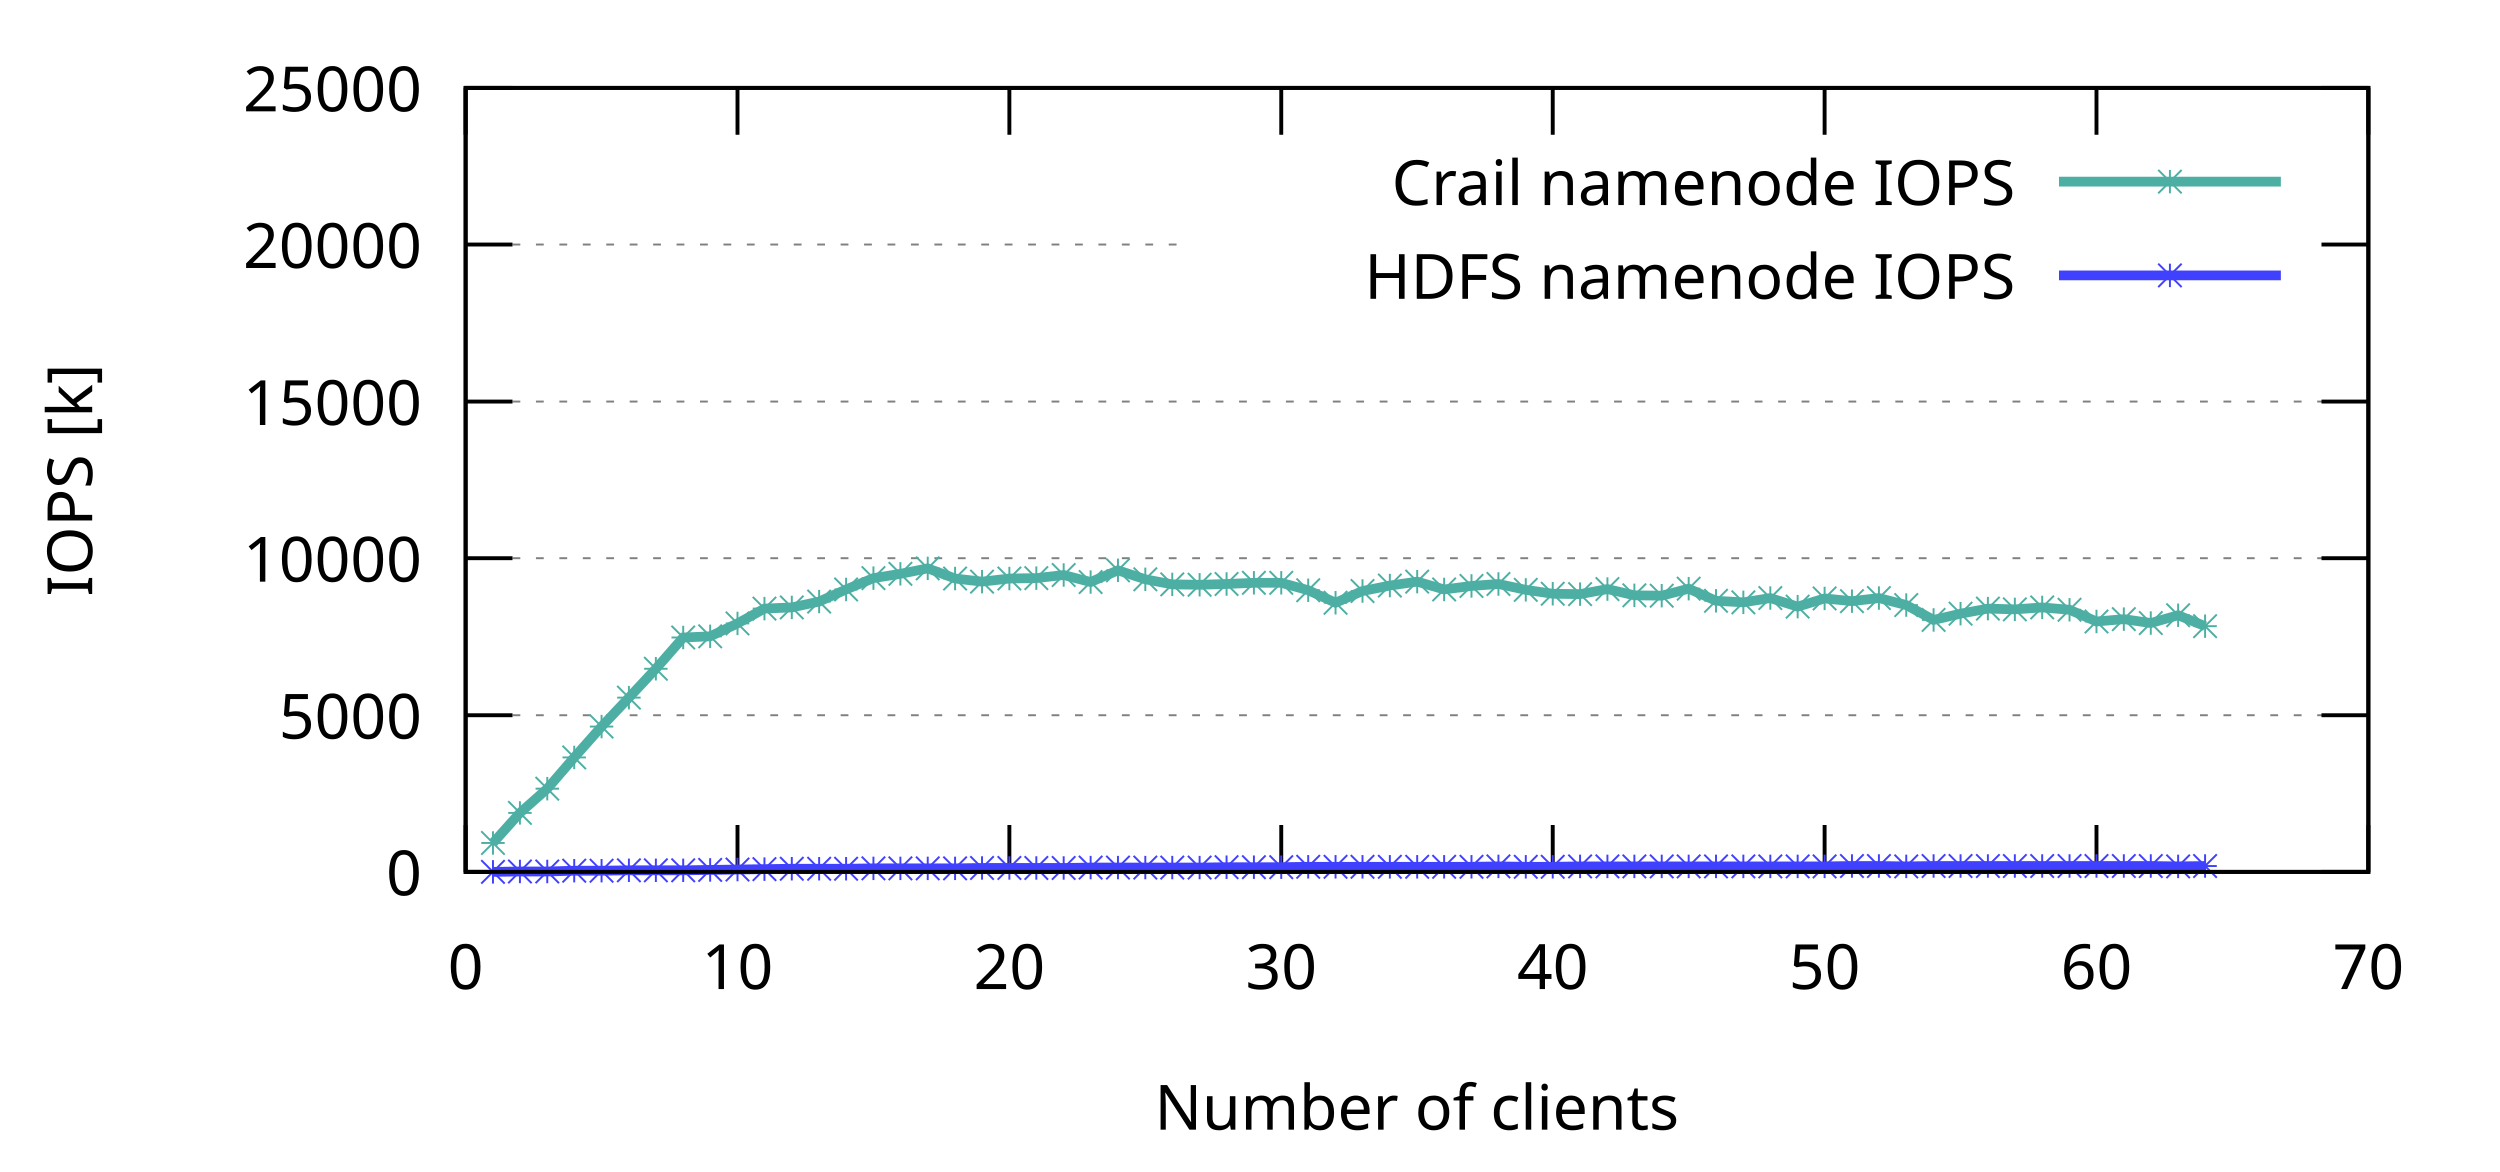
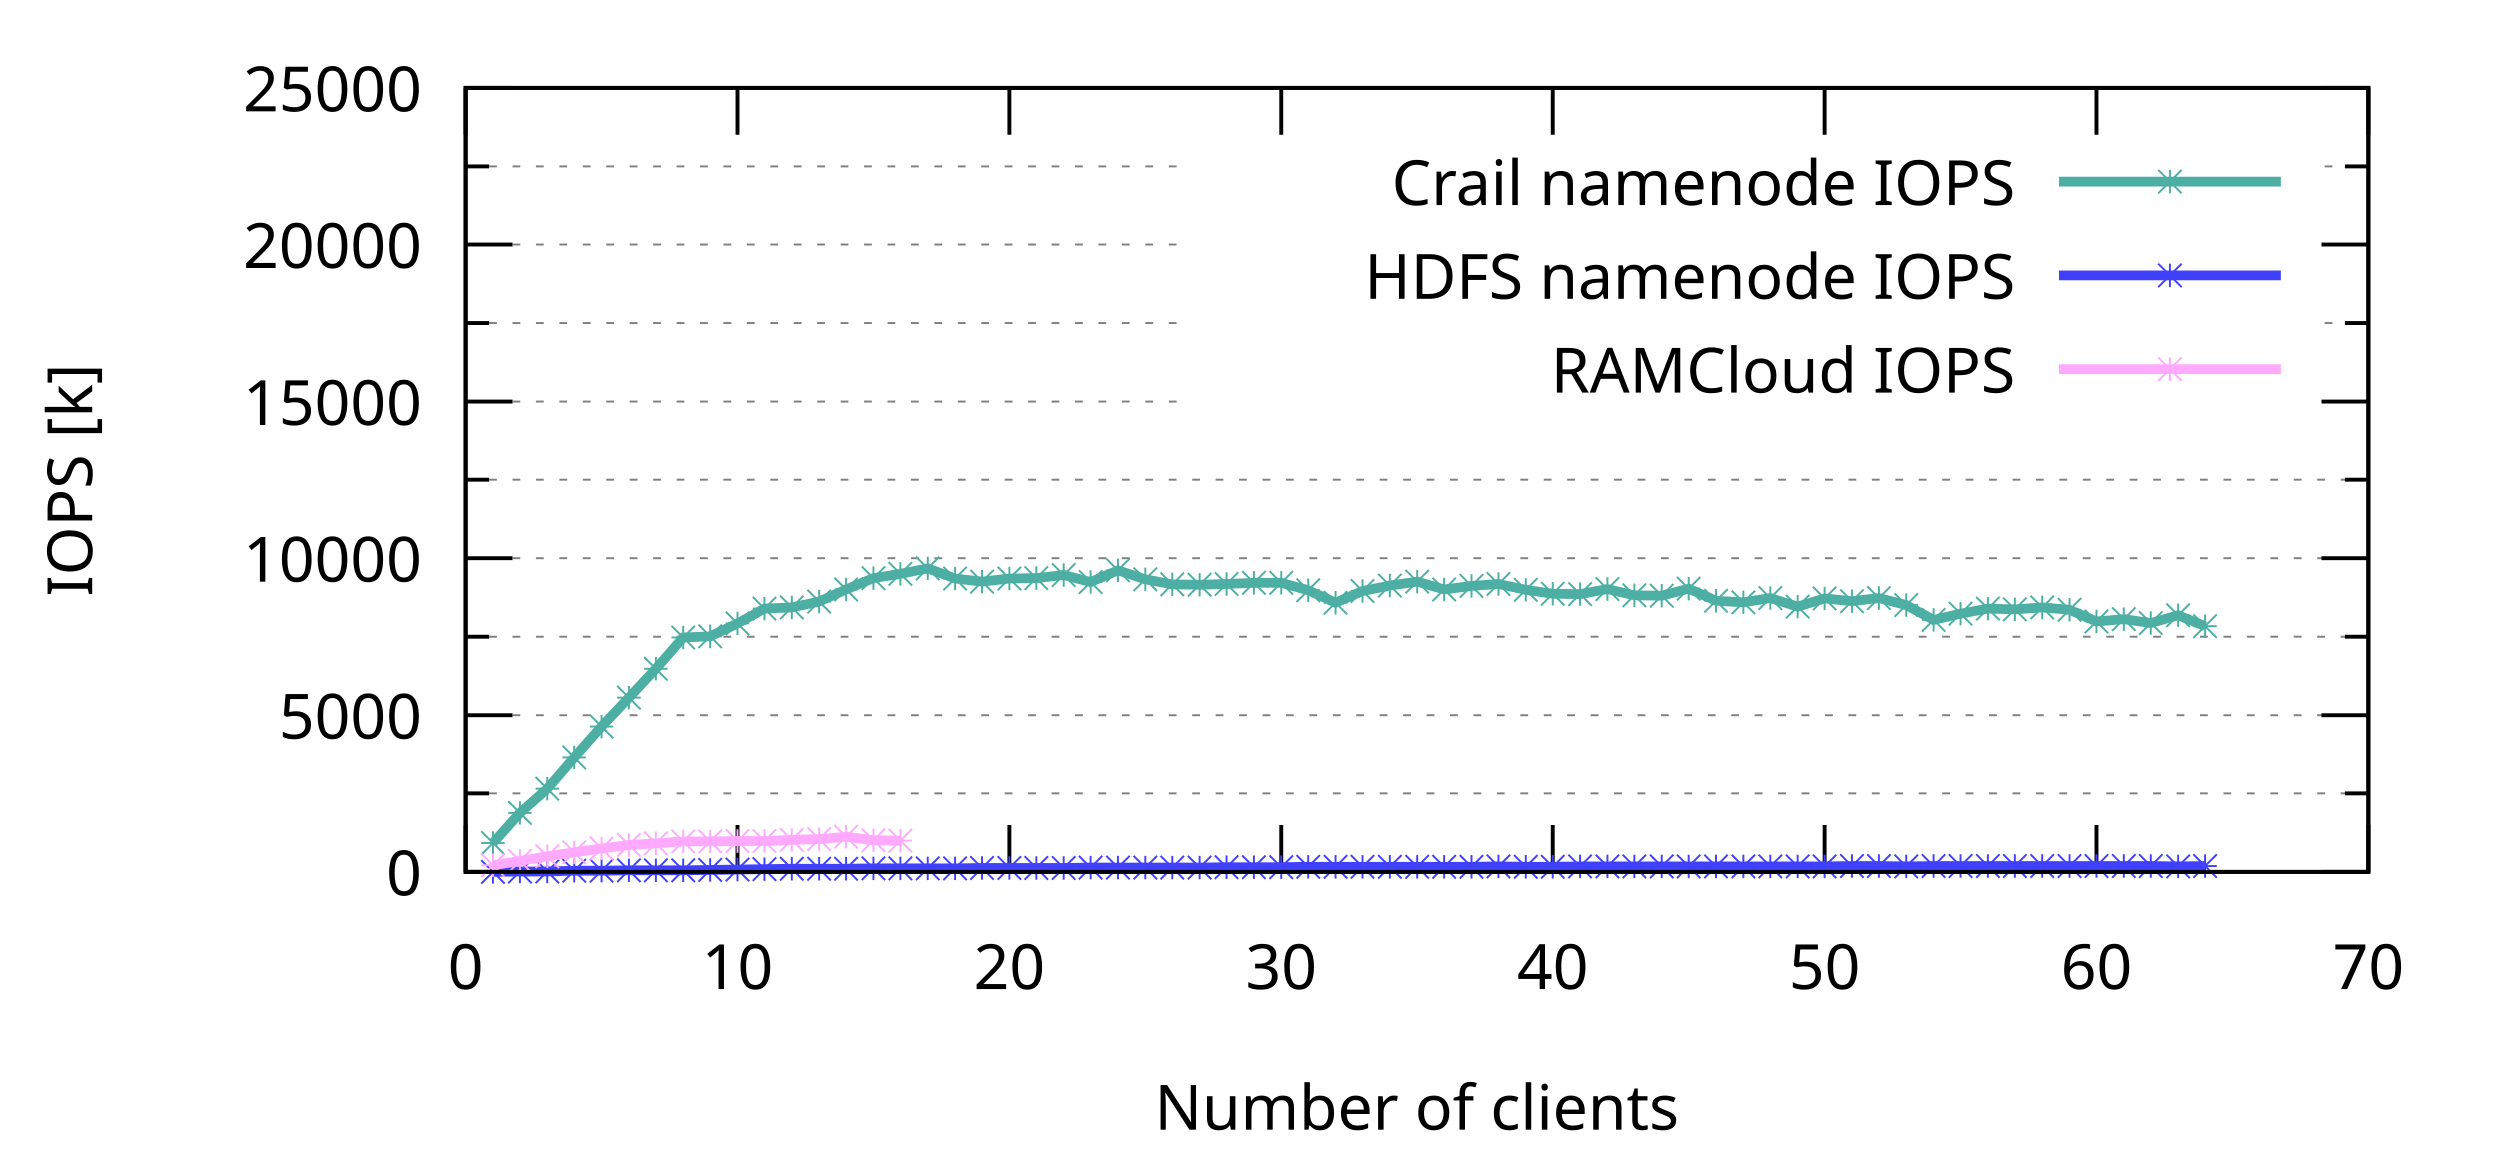
<svg xmlns="http://www.w3.org/2000/svg" xmlns:xlink="http://www.w3.org/1999/xlink" width="640" height="300" viewBox="0 0 640 300">
  <g id="gnuplot_canvas">
    <rect x="0" y="0" width="640" height="300" fill="none" />
    <defs>
      <circle id="gpDot" r="0.5" stroke-width="0.5" />
      <path id="gpPt0" stroke-width="0.167" stroke="currentColor" d="M-1,0 h2 M0,-1 v2" />
      <path id="gpPt1" stroke-width="0.167" stroke="currentColor" d="M-1,-1 L1,1 M1,-1 L-1,1" />
      <path id="gpPt2" stroke-width="0.167" stroke="currentColor" d="M-1,0 L1,0 M0,-1 L0,1 M-1,-1 L1,1 M-1,1 L1,-1" />
      <rect id="gpPt3" stroke-width="0.167" stroke="currentColor" x="-1" y="-1" width="2" height="2" />
      <rect id="gpPt4" stroke-width="0.167" stroke="currentColor" fill="currentColor" x="-1" y="-1" width="2" height="2" />
      <circle id="gpPt5" stroke-width="0.167" stroke="currentColor" cx="0" cy="0" r="1" />
      <use xlink:href="#gpPt5" id="gpPt6" fill="currentColor" stroke="none" />
      <path id="gpPt7" stroke-width="0.167" stroke="currentColor" d="M0,-1.33 L-1.33,0.67 L1.33,0.67 z" />
      <use xlink:href="#gpPt7" id="gpPt8" fill="currentColor" stroke="none" />
      <use xlink:href="#gpPt7" id="gpPt9" stroke="currentColor" transform="rotate(180)" />
      <use xlink:href="#gpPt9" id="gpPt10" fill="currentColor" stroke="none" />
      <use xlink:href="#gpPt3" id="gpPt11" stroke="currentColor" transform="rotate(45)" />
      <use xlink:href="#gpPt11" id="gpPt12" fill="currentColor" stroke="none" />
      <path id="gpPt13" stroke-width="0.167" stroke="currentColor" d="M0,1.330 L1.265,0.411 L0.782,-1.067 L-0.782,-1.076 L-1.265,0.411 z" />
      <use xlink:href="#gpPt13" id="gpPt14" fill="currentColor" stroke="none" />
      <filter id="textbox" filterUnits="objectBoundingBox" x="0" y="0" height="1" width="1">
        <feFlood flood-color="white" flood-opacity="1" result="bgnd" />
        <feComposite in="SourceGraphic" in2="bgnd" operator="atop" />
      </filter>
      <filter id="greybox" filterUnits="objectBoundingBox" x="0" y="0" height="1" width="1">
        <feFlood flood-color="lightgrey" flood-opacity="1" result="grey" />
        <feComposite in="SourceGraphic" in2="grey" operator="atop" />
      </filter>
    </defs>
    <g fill="none" color="white" stroke="black" stroke-width="1.00" stroke-linecap="butt" stroke-linejoin="miter">
</g>
    <g fill="none" color="black" stroke="currentColor" stroke-width="1.00" stroke-linecap="butt" stroke-linejoin="miter">
</g>
    <g fill="none" color="black" stroke="black" stroke-width="0.50" stroke-linecap="butt" stroke-linejoin="miter">
</g>
    <g fill="none" color="gray" stroke="currentColor" stroke-width="0.50" stroke-linecap="butt" stroke-linejoin="miter">
      <path stroke="gray" stroke-dasharray="2,4" class="gridline" d="M119.2,223.2 L606.3,223.2  " />
    </g>
    <g fill="none" color="gray" stroke="gray" stroke-width="1.00" stroke-linecap="butt" stroke-linejoin="miter">
</g>
    <g fill="none" color="black" stroke="currentColor" stroke-width="1.00" stroke-linecap="butt" stroke-linejoin="miter">
      <path stroke="black" d="M119.2,223.2 L131.2,223.2 M606.3,223.2 L594.3,223.2  " />
      <g transform="translate(108.0,229.2)" stroke="none" fill="black" font-family="Times-Roman" font-size="16.00" text-anchor="end">
        <text>
          <tspan font-family="Times-Roman"> 0</tspan>
        </text>
      </g>
    </g>
    <g fill="none" color="black" stroke="currentColor" stroke-width="1.00" stroke-linecap="butt" stroke-linejoin="miter">
</g>
    <g fill="none" color="black" stroke="black" stroke-width="0.50" stroke-linecap="butt" stroke-linejoin="miter">
</g>
    <g fill="none" color="gray" stroke="currentColor" stroke-width="0.50" stroke-linecap="butt" stroke-linejoin="miter">
+       <path stroke="gray" stroke-dasharray="2,4" class="gridline" d="M119.2,203.1 L606.3,203.1  " />
+     </g>
+     <g fill="none" color="gray" stroke="gray" stroke-width="1.00" stroke-linecap="butt" stroke-linejoin="miter">
+ </g>
+     <g fill="none" color="black" stroke="currentColor" stroke-width="1.00" stroke-linecap="butt" stroke-linejoin="miter">
+       <path stroke="black" d="M119.2,203.1 L125.2,203.1 M606.3,203.1 L600.3,203.1  " />
+     </g>
+     <g fill="none" color="black" stroke="black" stroke-width="0.50" stroke-linecap="butt" stroke-linejoin="miter">
+ </g>
+     <g fill="none" color="gray" stroke="currentColor" stroke-width="0.50" stroke-linecap="butt" stroke-linejoin="miter">
      <path stroke="gray" stroke-dasharray="2,4" class="gridline" d="M119.2,183.1 L606.3,183.1  " />
    </g>
    <g fill="none" color="gray" stroke="gray" stroke-width="1.00" stroke-linecap="butt" stroke-linejoin="miter">
</g>
    <g fill="none" color="black" stroke="currentColor" stroke-width="1.00" stroke-linecap="butt" stroke-linejoin="miter">
      <path stroke="black" d="M119.2,183.1 L131.2,183.1 M606.3,183.1 L594.3,183.1  " />
      <g transform="translate(108.0,189.1)" stroke="none" fill="black" font-family="Times-Roman" font-size="16.00" text-anchor="end">
        <text>
          <tspan font-family="Times-Roman"> 5000</tspan>
        </text>
      </g>
    </g>
    <g fill="none" color="black" stroke="currentColor" stroke-width="1.00" stroke-linecap="butt" stroke-linejoin="miter">
</g>
    <g fill="none" color="black" stroke="black" stroke-width="0.50" stroke-linecap="butt" stroke-linejoin="miter">
</g>
    <g fill="none" color="gray" stroke="currentColor" stroke-width="0.50" stroke-linecap="butt" stroke-linejoin="miter">
+       <path stroke="gray" stroke-dasharray="2,4" class="gridline" d="M119.2,163.0 L606.3,163.0  " />
+     </g>
+     <g fill="none" color="gray" stroke="gray" stroke-width="1.00" stroke-linecap="butt" stroke-linejoin="miter">
+ </g>
+     <g fill="none" color="black" stroke="currentColor" stroke-width="1.00" stroke-linecap="butt" stroke-linejoin="miter">
+       <path stroke="black" d="M119.2,163.0 L125.2,163.0 M606.3,163.0 L600.3,163.0  " />
+     </g>
+     <g fill="none" color="black" stroke="black" stroke-width="0.50" stroke-linecap="butt" stroke-linejoin="miter">
+ </g>
+     <g fill="none" color="gray" stroke="currentColor" stroke-width="0.50" stroke-linecap="butt" stroke-linejoin="miter">
      <path stroke="gray" stroke-dasharray="2,4" class="gridline" d="M119.2,142.9 L606.3,142.9  " />
    </g>
    <g fill="none" color="gray" stroke="gray" stroke-width="1.00" stroke-linecap="butt" stroke-linejoin="miter">
</g>
    <g fill="none" color="black" stroke="currentColor" stroke-width="1.00" stroke-linecap="butt" stroke-linejoin="miter">
      <path stroke="black" d="M119.2,142.9 L131.2,142.9 M606.3,142.9 L594.3,142.9  " />
      <g transform="translate(108.0,148.9)" stroke="none" fill="black" font-family="Times-Roman" font-size="16.00" text-anchor="end">
        <text>
          <tspan font-family="Times-Roman"> 10000</tspan>
        </text>
      </g>
    </g>
    <g fill="none" color="black" stroke="currentColor" stroke-width="1.00" stroke-linecap="butt" stroke-linejoin="miter">
</g>
    <g fill="none" color="black" stroke="black" stroke-width="0.50" stroke-linecap="butt" stroke-linejoin="miter">
</g>
    <g fill="none" color="gray" stroke="currentColor" stroke-width="0.50" stroke-linecap="butt" stroke-linejoin="miter">
-       <path stroke="gray" stroke-dasharray="2,4" class="gridline" d="M119.2,102.8 L606.3,102.8  " />
+       <path stroke="gray" stroke-dasharray="2,4" class="gridline" d="M119.2,122.8 L606.3,122.8  " />
+     </g>
+     <g fill="none" color="gray" stroke="gray" stroke-width="1.00" stroke-linecap="butt" stroke-linejoin="miter">
+ </g>
+     <g fill="none" color="black" stroke="currentColor" stroke-width="1.00" stroke-linecap="butt" stroke-linejoin="miter">
+       <path stroke="black" d="M119.2,122.8 L125.2,122.8 M606.3,122.8 L600.3,122.8  " />
+     </g>
+     <g fill="none" color="black" stroke="black" stroke-width="0.50" stroke-linecap="butt" stroke-linejoin="miter">
+ </g>
+     <g fill="none" color="gray" stroke="currentColor" stroke-width="0.50" stroke-linecap="butt" stroke-linejoin="miter">
+       <path stroke="gray" stroke-dasharray="2,4" class="gridline" d="M119.2,102.8 L303.1,102.8 M595.1,102.8 L606.3,102.8  " />
    </g>
    <g fill="none" color="gray" stroke="gray" stroke-width="1.00" stroke-linecap="butt" stroke-linejoin="miter">
</g>
    <g fill="none" color="black" stroke="currentColor" stroke-width="1.00" stroke-linecap="butt" stroke-linejoin="miter">
      <path stroke="black" d="M119.2,102.8 L131.2,102.8 M606.3,102.8 L594.3,102.8  " />
      <g transform="translate(108.0,108.8)" stroke="none" fill="black" font-family="Times-Roman" font-size="16.00" text-anchor="end">
        <text>
          <tspan font-family="Times-Roman"> 15000</tspan>
        </text>
      </g>
    </g>
    <g fill="none" color="black" stroke="currentColor" stroke-width="1.00" stroke-linecap="butt" stroke-linejoin="miter">
</g>
    <g fill="none" color="black" stroke="black" stroke-width="0.50" stroke-linecap="butt" stroke-linejoin="miter">
</g>
    <g fill="none" color="gray" stroke="currentColor" stroke-width="0.50" stroke-linecap="butt" stroke-linejoin="miter">
+       <path stroke="gray" stroke-dasharray="2,4" class="gridline" d="M119.2,82.7 L303.1,82.7 M595.1,82.7 L606.3,82.7  " />
+     </g>
+     <g fill="none" color="gray" stroke="gray" stroke-width="1.00" stroke-linecap="butt" stroke-linejoin="miter">
+ </g>
+     <g fill="none" color="black" stroke="currentColor" stroke-width="1.00" stroke-linecap="butt" stroke-linejoin="miter">
+       <path stroke="black" d="M119.2,82.7 L125.2,82.7 M606.3,82.7 L600.3,82.7  " />
+     </g>
+     <g fill="none" color="black" stroke="black" stroke-width="0.50" stroke-linecap="butt" stroke-linejoin="miter">
+ </g>
+     <g fill="none" color="gray" stroke="currentColor" stroke-width="0.50" stroke-linecap="butt" stroke-linejoin="miter">
      <path stroke="gray" stroke-dasharray="2,4" class="gridline" d="M119.2,62.6 L303.1,62.6 M595.1,62.6 L606.3,62.6  " />
    </g>
    <g fill="none" color="gray" stroke="gray" stroke-width="1.00" stroke-linecap="butt" stroke-linejoin="miter">
</g>
    <g fill="none" color="black" stroke="currentColor" stroke-width="1.00" stroke-linecap="butt" stroke-linejoin="miter">
      <path stroke="black" d="M119.2,62.6 L131.2,62.6 M606.3,62.6 L594.3,62.6  " />
      <g transform="translate(108.0,68.6)" stroke="none" fill="black" font-family="Times-Roman" font-size="16.00" text-anchor="end">
        <text>
          <tspan font-family="Times-Roman"> 20000</tspan>
        </text>
      </g>
    </g>
    <g fill="none" color="black" stroke="currentColor" stroke-width="1.00" stroke-linecap="butt" stroke-linejoin="miter">
</g>
+     <g fill="none" color="black" stroke="black" stroke-width="0.50" stroke-linecap="butt" stroke-linejoin="miter">
+ </g>
+     <g fill="none" color="gray" stroke="currentColor" stroke-width="0.50" stroke-linecap="butt" stroke-linejoin="miter">
+       <path stroke="gray" stroke-dasharray="2,4" class="gridline" d="M119.2,42.6 L303.1,42.6 M595.1,42.6 L606.3,42.6  " />
+     </g>
+     <g fill="none" color="gray" stroke="gray" stroke-width="1.00" stroke-linecap="butt" stroke-linejoin="miter">
+ </g>
+     <g fill="none" color="black" stroke="currentColor" stroke-width="1.00" stroke-linecap="butt" stroke-linejoin="miter">
+       <path stroke="black" d="M119.2,42.6 L125.2,42.6 M606.3,42.6 L600.3,42.6  " />
+     </g>
    <g fill="none" color="black" stroke="black" stroke-width="0.50" stroke-linecap="butt" stroke-linejoin="miter">
</g>
    <g fill="none" color="gray" stroke="currentColor" stroke-width="0.50" stroke-linecap="butt" stroke-linejoin="miter">
      <path stroke="gray" stroke-dasharray="2,4" class="gridline" d="M119.2,22.5 L606.3,22.5  " />
    </g>
    <g fill="none" color="gray" stroke="gray" stroke-width="1.00" stroke-linecap="butt" stroke-linejoin="miter">
</g>
    <g fill="none" color="black" stroke="currentColor" stroke-width="1.00" stroke-linecap="butt" stroke-linejoin="miter">
      <path stroke="black" d="M119.2,22.5 L131.2,22.5 M606.3,22.5 L594.3,22.5  " />
      <g transform="translate(108.0,28.5)" stroke="none" fill="black" font-family="Times-Roman" font-size="16.00" text-anchor="end">
        <text>
          <tspan font-family="Times-Roman"> 25000</tspan>
        </text>
      </g>
    </g>
    <g fill="none" color="black" stroke="currentColor" stroke-width="1.00" stroke-linecap="butt" stroke-linejoin="miter">
      <path stroke="black" d="M119.2,223.2 L119.2,211.2 M119.2,22.5 L119.2,34.5  " />
      <g transform="translate(119.2,253.2)" stroke="none" fill="black" font-family="Times-Roman" font-size="16.00" text-anchor="middle">
        <text>
          <tspan font-family="Times-Roman"> 0</tspan>
        </text>
      </g>
    </g>
    <g fill="none" color="black" stroke="currentColor" stroke-width="1.00" stroke-linecap="butt" stroke-linejoin="miter">
      <path stroke="black" d="M188.8,223.2 L188.8,211.2 M188.8,22.5 L188.8,34.5  " />
      <g transform="translate(188.8,253.2)" stroke="none" fill="black" font-family="Times-Roman" font-size="16.00" text-anchor="middle">
        <text>
          <tspan font-family="Times-Roman"> 10</tspan>
        </text>
      </g>
    </g>
    <g fill="none" color="black" stroke="currentColor" stroke-width="1.00" stroke-linecap="butt" stroke-linejoin="miter">
      <path stroke="black" d="M258.4,223.2 L258.4,211.2 M258.4,22.5 L258.4,34.5  " />
      <g transform="translate(258.4,253.2)" stroke="none" fill="black" font-family="Times-Roman" font-size="16.00" text-anchor="middle">
        <text>
          <tspan font-family="Times-Roman"> 20</tspan>
        </text>
      </g>
    </g>
    <g fill="none" color="black" stroke="currentColor" stroke-width="1.00" stroke-linecap="butt" stroke-linejoin="miter">
      <path stroke="black" d="M328.0,223.2 L328.0,211.2 M328.0,22.5 L328.0,34.5  " />
      <g transform="translate(328.0,253.2)" stroke="none" fill="black" font-family="Times-Roman" font-size="16.00" text-anchor="middle">
        <text>
          <tspan font-family="Times-Roman"> 30</tspan>
        </text>
      </g>
    </g>
    <g fill="none" color="black" stroke="currentColor" stroke-width="1.00" stroke-linecap="butt" stroke-linejoin="miter">
      <path stroke="black" d="M397.5,223.2 L397.5,211.2 M397.5,22.5 L397.5,34.5  " />
      <g transform="translate(397.5,253.2)" stroke="none" fill="black" font-family="Times-Roman" font-size="16.00" text-anchor="middle">
        <text>
          <tspan font-family="Times-Roman"> 40</tspan>
        </text>
      </g>
    </g>
    <g fill="none" color="black" stroke="currentColor" stroke-width="1.00" stroke-linecap="butt" stroke-linejoin="miter">
      <path stroke="black" d="M467.1,223.2 L467.1,211.2 M467.1,22.5 L467.1,34.5  " />
      <g transform="translate(467.1,253.2)" stroke="none" fill="black" font-family="Times-Roman" font-size="16.00" text-anchor="middle">
        <text>
          <tspan font-family="Times-Roman"> 50</tspan>
        </text>
      </g>
    </g>
    <g fill="none" color="black" stroke="currentColor" stroke-width="1.00" stroke-linecap="butt" stroke-linejoin="miter">
      <path stroke="black" d="M536.7,223.2 L536.7,211.2 M536.7,22.5 L536.7,34.5  " />
      <g transform="translate(536.7,253.2)" stroke="none" fill="black" font-family="Times-Roman" font-size="16.00" text-anchor="middle">
        <text>
          <tspan font-family="Times-Roman"> 60</tspan>
        </text>
      </g>
    </g>
    <g fill="none" color="black" stroke="currentColor" stroke-width="1.00" stroke-linecap="butt" stroke-linejoin="miter">
      <path stroke="black" d="M606.3,223.2 L606.3,211.2 M606.3,22.5 L606.3,34.5  " />
      <g transform="translate(606.3,253.2)" stroke="none" fill="black" font-family="Times-Roman" font-size="16.00" text-anchor="middle">
        <text>
          <tspan font-family="Times-Roman"> 70</tspan>
        </text>
      </g>
    </g>
    <g fill="none" color="black" stroke="currentColor" stroke-width="1.00" stroke-linecap="butt" stroke-linejoin="miter">
</g>
    <g fill="none" color="black" stroke="currentColor" stroke-width="1.00" stroke-linecap="butt" stroke-linejoin="miter">
      <path stroke="black" d="M119.2,22.5 L119.2,223.2 L606.3,223.2 L606.3,22.5 L119.2,22.5 Z  " />
    </g>
    <g fill="none" color="black" stroke="currentColor" stroke-width="1.00" stroke-linecap="butt" stroke-linejoin="miter">
      <g transform="translate(23.6,122.9) rotate(270)" stroke="none" fill="black" font-family="Times-Roman" font-size="16.00" text-anchor="middle">
        <text>
          <tspan font-family="Times-Roman">IOPS [k]</tspan>
        </text>
      </g>
    </g>
    <g fill="none" color="black" stroke="currentColor" stroke-width="1.00" stroke-linecap="butt" stroke-linejoin="miter">
      <g transform="translate(362.7,289.2)" stroke="none" fill="black" font-family="Times-Roman" font-size="16.00" text-anchor="middle">
        <text>
          <tspan font-family="Times-Roman">Number of clients</tspan>
        </text>
      </g>
    </g>
    <g fill="none" color="black" stroke="currentColor" stroke-width="1.00" stroke-linecap="butt" stroke-linejoin="miter">
</g>
    <g id="gnuplot_plot_1">
      <g fill="none" color="white" stroke="currentColor" stroke-width="2.50" stroke-linecap="butt" stroke-linejoin="miter">
</g>
      <g fill="none" color="black" stroke="currentColor" stroke-width="2.50" stroke-linecap="butt" stroke-linejoin="miter">
        <g transform="translate(515.9,52.5)" stroke="none" fill="black" font-family="Times-Roman" font-size="16.00" text-anchor="end">
          <text>
            <tspan font-family="Times-Roman">Crail namenode IOPS</tspan>
          </text>
        </g>
      </g>
      <g fill="none" color="black" stroke="currentColor" stroke-width="2.50" stroke-linecap="butt" stroke-linejoin="miter">
        <path stroke="rgb( 77, 175, 164)" d="M527.1,46.5 L583.9,46.5 M126.2,215.8 L133.1,208.1 L140.1,201.9 L147.0,193.9 L154.0,186.0 L161.0,178.6   L167.9,171.2 L174.9,163.2 L181.8,162.9 L188.8,159.6 L195.7,155.8 L202.7,155.5 L209.7,154.0 L216.6,150.9   L223.6,148.0 L230.5,146.9 L237.5,145.5 L244.5,148.1 L251.4,148.9 L258.4,148.1 L265.3,148.0 L272.3,147.2   L279.2,149.0 L286.2,146.0 L293.2,148.3 L300.1,149.6 L307.1,149.7 L314.0,149.5 L321.0,149.2 L328.0,149.2   L334.9,151.1 L341.9,154.3 L348.8,151.3 L355.8,149.9 L362.8,148.9 L369.7,150.9 L376.7,150.0 L383.6,149.5   L390.6,151.0 L397.5,152.0 L404.5,152.1 L411.5,150.8 L418.4,152.4 L425.4,152.5 L432.3,150.7 L439.3,153.8   L446.3,154.2 L453.2,153.1 L460.2,155.3 L467.1,153.2 L474.1,153.9 L481.0,153.1 L488.0,154.9 L495.0,158.7   L501.9,157.1 L508.9,155.8 L515.8,156.0 L522.8,155.5 L529.8,156.1 L536.7,159.1 L543.7,158.5 L550.6,159.5   L557.6,157.5 L564.5,160.3  " />
        <use xlink:href="#gpPt2" transform="translate(126.2,215.8) scale(3.00)" color="rgb( 77, 175, 164)" />
        <use xlink:href="#gpPt2" transform="translate(133.1,208.1) scale(3.00)" color="rgb( 77, 175, 164)" />
        <use xlink:href="#gpPt2" transform="translate(140.1,201.9) scale(3.00)" color="rgb( 77, 175, 164)" />
        <use xlink:href="#gpPt2" transform="translate(147.0,193.9) scale(3.00)" color="rgb( 77, 175, 164)" />
        <use xlink:href="#gpPt2" transform="translate(154.0,186.0) scale(3.00)" color="rgb( 77, 175, 164)" />
        <use xlink:href="#gpPt2" transform="translate(161.0,178.6) scale(3.00)" color="rgb( 77, 175, 164)" />
        <use xlink:href="#gpPt2" transform="translate(167.9,171.2) scale(3.00)" color="rgb( 77, 175, 164)" />
        <use xlink:href="#gpPt2" transform="translate(174.9,163.2) scale(3.00)" color="rgb( 77, 175, 164)" />
        <use xlink:href="#gpPt2" transform="translate(181.8,162.9) scale(3.00)" color="rgb( 77, 175, 164)" />
        <use xlink:href="#gpPt2" transform="translate(188.8,159.6) scale(3.00)" color="rgb( 77, 175, 164)" />
        <use xlink:href="#gpPt2" transform="translate(195.7,155.8) scale(3.00)" color="rgb( 77, 175, 164)" />
        <use xlink:href="#gpPt2" transform="translate(202.7,155.5) scale(3.00)" color="rgb( 77, 175, 164)" />
        <use xlink:href="#gpPt2" transform="translate(209.7,154.0) scale(3.00)" color="rgb( 77, 175, 164)" />
        <use xlink:href="#gpPt2" transform="translate(216.6,150.9) scale(3.00)" color="rgb( 77, 175, 164)" />
        <use xlink:href="#gpPt2" transform="translate(223.6,148.0) scale(3.00)" color="rgb( 77, 175, 164)" />
        <use xlink:href="#gpPt2" transform="translate(230.5,146.9) scale(3.00)" color="rgb( 77, 175, 164)" />
        <use xlink:href="#gpPt2" transform="translate(237.5,145.5) scale(3.00)" color="rgb( 77, 175, 164)" />
        <use xlink:href="#gpPt2" transform="translate(244.5,148.1) scale(3.00)" color="rgb( 77, 175, 164)" />
        <use xlink:href="#gpPt2" transform="translate(251.4,148.9) scale(3.00)" color="rgb( 77, 175, 164)" />
        <use xlink:href="#gpPt2" transform="translate(258.4,148.1) scale(3.00)" color="rgb( 77, 175, 164)" />
        <use xlink:href="#gpPt2" transform="translate(265.3,148.0) scale(3.00)" color="rgb( 77, 175, 164)" />
        <use xlink:href="#gpPt2" transform="translate(272.3,147.2) scale(3.00)" color="rgb( 77, 175, 164)" />
        <use xlink:href="#gpPt2" transform="translate(279.2,149.0) scale(3.00)" color="rgb( 77, 175, 164)" />
        <use xlink:href="#gpPt2" transform="translate(286.2,146.0) scale(3.00)" color="rgb( 77, 175, 164)" />
        <use xlink:href="#gpPt2" transform="translate(293.2,148.3) scale(3.00)" color="rgb( 77, 175, 164)" />
        <use xlink:href="#gpPt2" transform="translate(300.1,149.6) scale(3.00)" color="rgb( 77, 175, 164)" />
        <use xlink:href="#gpPt2" transform="translate(307.1,149.7) scale(3.00)" color="rgb( 77, 175, 164)" />
        <use xlink:href="#gpPt2" transform="translate(314.0,149.5) scale(3.00)" color="rgb( 77, 175, 164)" />
        <use xlink:href="#gpPt2" transform="translate(321.0,149.2) scale(3.00)" color="rgb( 77, 175, 164)" />
        <use xlink:href="#gpPt2" transform="translate(328.0,149.2) scale(3.00)" color="rgb( 77, 175, 164)" />
        <use xlink:href="#gpPt2" transform="translate(334.9,151.1) scale(3.00)" color="rgb( 77, 175, 164)" />
        <use xlink:href="#gpPt2" transform="translate(341.9,154.3) scale(3.00)" color="rgb( 77, 175, 164)" />
        <use xlink:href="#gpPt2" transform="translate(348.8,151.3) scale(3.00)" color="rgb( 77, 175, 164)" />
        <use xlink:href="#gpPt2" transform="translate(355.8,149.9) scale(3.00)" color="rgb( 77, 175, 164)" />
        <use xlink:href="#gpPt2" transform="translate(362.8,148.9) scale(3.00)" color="rgb( 77, 175, 164)" />
        <use xlink:href="#gpPt2" transform="translate(369.7,150.9) scale(3.00)" color="rgb( 77, 175, 164)" />
        <use xlink:href="#gpPt2" transform="translate(376.7,150.0) scale(3.00)" color="rgb( 77, 175, 164)" />
        <use xlink:href="#gpPt2" transform="translate(383.6,149.5) scale(3.00)" color="rgb( 77, 175, 164)" />
        <use xlink:href="#gpPt2" transform="translate(390.6,151.0) scale(3.00)" color="rgb( 77, 175, 164)" />
        <use xlink:href="#gpPt2" transform="translate(397.5,152.0) scale(3.00)" color="rgb( 77, 175, 164)" />
        <use xlink:href="#gpPt2" transform="translate(404.5,152.1) scale(3.00)" color="rgb( 77, 175, 164)" />
        <use xlink:href="#gpPt2" transform="translate(411.5,150.8) scale(3.00)" color="rgb( 77, 175, 164)" />
        <use xlink:href="#gpPt2" transform="translate(418.4,152.4) scale(3.00)" color="rgb( 77, 175, 164)" />
        <use xlink:href="#gpPt2" transform="translate(425.4,152.5) scale(3.00)" color="rgb( 77, 175, 164)" />
        <use xlink:href="#gpPt2" transform="translate(432.3,150.7) scale(3.00)" color="rgb( 77, 175, 164)" />
        <use xlink:href="#gpPt2" transform="translate(439.3,153.8) scale(3.00)" color="rgb( 77, 175, 164)" />
        <use xlink:href="#gpPt2" transform="translate(446.3,154.2) scale(3.00)" color="rgb( 77, 175, 164)" />
        <use xlink:href="#gpPt2" transform="translate(453.2,153.1) scale(3.00)" color="rgb( 77, 175, 164)" />
        <use xlink:href="#gpPt2" transform="translate(460.2,155.3) scale(3.00)" color="rgb( 77, 175, 164)" />
        <use xlink:href="#gpPt2" transform="translate(467.1,153.2) scale(3.00)" color="rgb( 77, 175, 164)" />
        <use xlink:href="#gpPt2" transform="translate(474.1,153.9) scale(3.00)" color="rgb( 77, 175, 164)" />
        <use xlink:href="#gpPt2" transform="translate(481.0,153.1) scale(3.00)" color="rgb( 77, 175, 164)" />
        <use xlink:href="#gpPt2" transform="translate(488.0,154.9) scale(3.00)" color="rgb( 77, 175, 164)" />
        <use xlink:href="#gpPt2" transform="translate(495.0,158.7) scale(3.00)" color="rgb( 77, 175, 164)" />
        <use xlink:href="#gpPt2" transform="translate(501.9,157.1) scale(3.00)" color="rgb( 77, 175, 164)" />
        <use xlink:href="#gpPt2" transform="translate(508.9,155.8) scale(3.00)" color="rgb( 77, 175, 164)" />
        <use xlink:href="#gpPt2" transform="translate(515.8,156.0) scale(3.00)" color="rgb( 77, 175, 164)" />
        <use xlink:href="#gpPt2" transform="translate(522.8,155.5) scale(3.00)" color="rgb( 77, 175, 164)" />
        <use xlink:href="#gpPt2" transform="translate(529.8,156.1) scale(3.00)" color="rgb( 77, 175, 164)" />
        <use xlink:href="#gpPt2" transform="translate(536.7,159.1) scale(3.00)" color="rgb( 77, 175, 164)" />
        <use xlink:href="#gpPt2" transform="translate(543.7,158.5) scale(3.00)" color="rgb( 77, 175, 164)" />
        <use xlink:href="#gpPt2" transform="translate(550.6,159.5) scale(3.00)" color="rgb( 77, 175, 164)" />
        <use xlink:href="#gpPt2" transform="translate(557.6,157.5) scale(3.00)" color="rgb( 77, 175, 164)" />
        <use xlink:href="#gpPt2" transform="translate(564.5,160.3) scale(3.00)" color="rgb( 77, 175, 164)" />
        <use xlink:href="#gpPt2" transform="translate(555.5,46.5) scale(3.00)" color="rgb( 77, 175, 164)" />
      </g>
    </g>
    <g id="gnuplot_plot_2">
      <g fill="none" color="black" stroke="currentColor" stroke-width="2.50" stroke-linecap="butt" stroke-linejoin="miter">
        <g transform="translate(515.9,76.5)" stroke="none" fill="black" font-family="Times-Roman" font-size="16.00" text-anchor="end">
          <text>
            <tspan font-family="Times-Roman">HDFS namenode IOPS</tspan>
          </text>
        </g>
      </g>
      <g fill="none" color="black" stroke="currentColor" stroke-width="2.50" stroke-linecap="butt" stroke-linejoin="miter">
        <path stroke="rgb( 64,  64, 255)" d="M527.1,70.5 L583.9,70.5 M126.2,223.2 L133.1,223.1 L140.1,223.1 L147.0,222.9 L154.0,222.9 L161.0,222.8   L167.9,222.8 L174.9,222.8 L181.8,222.7 L188.8,222.6 L195.7,222.5 L202.7,222.4 L209.7,222.4 L216.6,222.4   L223.6,222.3 L230.5,222.3 L237.5,222.3 L244.5,222.3 L251.4,222.2 L258.4,222.2 L265.3,222.2 L272.3,222.2   L279.2,222.1 L286.2,222.1 L293.2,222.1 L300.1,222.1 L307.1,222.1 L314.0,222.0 L321.0,222.0 L328.0,222.0   L334.9,221.9 L341.9,221.9 L348.8,221.9 L355.8,221.9 L362.8,221.9 L369.7,221.9 L376.7,221.9 L383.6,221.8   L390.6,221.9 L397.5,221.9 L404.5,221.8 L411.5,221.8 L418.4,221.8 L425.4,221.8 L432.3,221.8 L439.3,221.8   L446.3,221.8 L453.2,221.8 L460.2,221.8 L467.1,221.8 L474.1,221.7 L481.0,221.7 L488.0,221.8 L495.0,221.7   L501.9,221.7 L508.9,221.7 L515.8,221.7 L522.8,221.7 L529.8,221.7 L536.7,221.7 L543.7,221.7 L550.6,221.7   L557.6,221.8 L564.5,221.7  " />
        <use xlink:href="#gpPt2" transform="translate(126.2,223.2) scale(3.00)" color="rgb( 64,  64, 255)" />
        <use xlink:href="#gpPt2" transform="translate(133.1,223.1) scale(3.00)" color="rgb( 64,  64, 255)" />
        <use xlink:href="#gpPt2" transform="translate(140.1,223.1) scale(3.00)" color="rgb( 64,  64, 255)" />
        <use xlink:href="#gpPt2" transform="translate(147.0,222.9) scale(3.00)" color="rgb( 64,  64, 255)" />
        <use xlink:href="#gpPt2" transform="translate(154.0,222.9) scale(3.00)" color="rgb( 64,  64, 255)" />
        <use xlink:href="#gpPt2" transform="translate(161.0,222.8) scale(3.00)" color="rgb( 64,  64, 255)" />
        <use xlink:href="#gpPt2" transform="translate(167.9,222.8) scale(3.00)" color="rgb( 64,  64, 255)" />
        <use xlink:href="#gpPt2" transform="translate(174.9,222.8) scale(3.00)" color="rgb( 64,  64, 255)" />
        <use xlink:href="#gpPt2" transform="translate(181.8,222.7) scale(3.00)" color="rgb( 64,  64, 255)" />
        <use xlink:href="#gpPt2" transform="translate(188.8,222.6) scale(3.00)" color="rgb( 64,  64, 255)" />
        <use xlink:href="#gpPt2" transform="translate(195.7,222.5) scale(3.00)" color="rgb( 64,  64, 255)" />
        <use xlink:href="#gpPt2" transform="translate(202.7,222.4) scale(3.00)" color="rgb( 64,  64, 255)" />
        <use xlink:href="#gpPt2" transform="translate(209.7,222.4) scale(3.00)" color="rgb( 64,  64, 255)" />
        <use xlink:href="#gpPt2" transform="translate(216.6,222.4) scale(3.00)" color="rgb( 64,  64, 255)" />
        <use xlink:href="#gpPt2" transform="translate(223.6,222.3) scale(3.00)" color="rgb( 64,  64, 255)" />
        <use xlink:href="#gpPt2" transform="translate(230.5,222.3) scale(3.00)" color="rgb( 64,  64, 255)" />
        <use xlink:href="#gpPt2" transform="translate(237.5,222.3) scale(3.00)" color="rgb( 64,  64, 255)" />
        <use xlink:href="#gpPt2" transform="translate(244.5,222.3) scale(3.00)" color="rgb( 64,  64, 255)" />
        <use xlink:href="#gpPt2" transform="translate(251.4,222.2) scale(3.00)" color="rgb( 64,  64, 255)" />
        <use xlink:href="#gpPt2" transform="translate(258.4,222.2) scale(3.00)" color="rgb( 64,  64, 255)" />
        <use xlink:href="#gpPt2" transform="translate(265.3,222.2) scale(3.00)" color="rgb( 64,  64, 255)" />
        <use xlink:href="#gpPt2" transform="translate(272.3,222.2) scale(3.00)" color="rgb( 64,  64, 255)" />
        <use xlink:href="#gpPt2" transform="translate(279.2,222.1) scale(3.00)" color="rgb( 64,  64, 255)" />
        <use xlink:href="#gpPt2" transform="translate(286.2,222.1) scale(3.00)" color="rgb( 64,  64, 255)" />
        <use xlink:href="#gpPt2" transform="translate(293.2,222.1) scale(3.00)" color="rgb( 64,  64, 255)" />
        <use xlink:href="#gpPt2" transform="translate(300.1,222.1) scale(3.00)" color="rgb( 64,  64, 255)" />
        <use xlink:href="#gpPt2" transform="translate(307.1,222.1) scale(3.00)" color="rgb( 64,  64, 255)" />
        <use xlink:href="#gpPt2" transform="translate(314.0,222.0) scale(3.00)" color="rgb( 64,  64, 255)" />
        <use xlink:href="#gpPt2" transform="translate(321.0,222.0) scale(3.00)" color="rgb( 64,  64, 255)" />
        <use xlink:href="#gpPt2" transform="translate(328.0,222.0) scale(3.00)" color="rgb( 64,  64, 255)" />
        <use xlink:href="#gpPt2" transform="translate(334.9,221.9) scale(3.00)" color="rgb( 64,  64, 255)" />
        <use xlink:href="#gpPt2" transform="translate(341.9,221.9) scale(3.00)" color="rgb( 64,  64, 255)" />
        <use xlink:href="#gpPt2" transform="translate(348.8,221.9) scale(3.00)" color="rgb( 64,  64, 255)" />
        <use xlink:href="#gpPt2" transform="translate(355.8,221.9) scale(3.00)" color="rgb( 64,  64, 255)" />
        <use xlink:href="#gpPt2" transform="translate(362.8,221.9) scale(3.00)" color="rgb( 64,  64, 255)" />
        <use xlink:href="#gpPt2" transform="translate(369.7,221.9) scale(3.00)" color="rgb( 64,  64, 255)" />
        <use xlink:href="#gpPt2" transform="translate(376.7,221.9) scale(3.00)" color="rgb( 64,  64, 255)" />
        <use xlink:href="#gpPt2" transform="translate(383.6,221.8) scale(3.00)" color="rgb( 64,  64, 255)" />
        <use xlink:href="#gpPt2" transform="translate(390.6,221.9) scale(3.00)" color="rgb( 64,  64, 255)" />
        <use xlink:href="#gpPt2" transform="translate(397.5,221.9) scale(3.00)" color="rgb( 64,  64, 255)" />
        <use xlink:href="#gpPt2" transform="translate(404.5,221.8) scale(3.00)" color="rgb( 64,  64, 255)" />
        <use xlink:href="#gpPt2" transform="translate(411.5,221.8) scale(3.00)" color="rgb( 64,  64, 255)" />
        <use xlink:href="#gpPt2" transform="translate(418.4,221.8) scale(3.00)" color="rgb( 64,  64, 255)" />
        <use xlink:href="#gpPt2" transform="translate(425.4,221.8) scale(3.00)" color="rgb( 64,  64, 255)" />
        <use xlink:href="#gpPt2" transform="translate(432.3,221.8) scale(3.00)" color="rgb( 64,  64, 255)" />
        <use xlink:href="#gpPt2" transform="translate(439.3,221.8) scale(3.00)" color="rgb( 64,  64, 255)" />
        <use xlink:href="#gpPt2" transform="translate(446.3,221.8) scale(3.00)" color="rgb( 64,  64, 255)" />
        <use xlink:href="#gpPt2" transform="translate(453.2,221.8) scale(3.00)" color="rgb( 64,  64, 255)" />
        <use xlink:href="#gpPt2" transform="translate(460.2,221.8) scale(3.00)" color="rgb( 64,  64, 255)" />
        <use xlink:href="#gpPt2" transform="translate(467.1,221.8) scale(3.00)" color="rgb( 64,  64, 255)" />
        <use xlink:href="#gpPt2" transform="translate(474.1,221.7) scale(3.00)" color="rgb( 64,  64, 255)" />
        <use xlink:href="#gpPt2" transform="translate(481.0,221.7) scale(3.00)" color="rgb( 64,  64, 255)" />
        <use xlink:href="#gpPt2" transform="translate(488.0,221.8) scale(3.00)" color="rgb( 64,  64, 255)" />
        <use xlink:href="#gpPt2" transform="translate(495.0,221.7) scale(3.00)" color="rgb( 64,  64, 255)" />
        <use xlink:href="#gpPt2" transform="translate(501.9,221.7) scale(3.00)" color="rgb( 64,  64, 255)" />
        <use xlink:href="#gpPt2" transform="translate(508.9,221.7) scale(3.00)" color="rgb( 64,  64, 255)" />
        <use xlink:href="#gpPt2" transform="translate(515.8,221.7) scale(3.00)" color="rgb( 64,  64, 255)" />
        <use xlink:href="#gpPt2" transform="translate(522.8,221.7) scale(3.00)" color="rgb( 64,  64, 255)" />
        <use xlink:href="#gpPt2" transform="translate(529.8,221.7) scale(3.00)" color="rgb( 64,  64, 255)" />
        <use xlink:href="#gpPt2" transform="translate(536.7,221.7) scale(3.00)" color="rgb( 64,  64, 255)" />
        <use xlink:href="#gpPt2" transform="translate(543.7,221.7) scale(3.00)" color="rgb( 64,  64, 255)" />
        <use xlink:href="#gpPt2" transform="translate(550.6,221.7) scale(3.00)" color="rgb( 64,  64, 255)" />
        <use xlink:href="#gpPt2" transform="translate(557.6,221.8) scale(3.00)" color="rgb( 64,  64, 255)" />
        <use xlink:href="#gpPt2" transform="translate(564.5,221.7) scale(3.00)" color="rgb( 64,  64, 255)" />
        <use xlink:href="#gpPt2" transform="translate(555.5,70.5) scale(3.00)" color="rgb( 64,  64, 255)" />
      </g>
    </g>
-     <g fill="none" color="white" stroke="rgb( 64,  64, 255)" stroke-width="2.00" stroke-linecap="butt" stroke-linejoin="miter">
+     <g id="gnuplot_plot_3">
+       <g fill="none" color="black" stroke="currentColor" stroke-width="2.50" stroke-linecap="butt" stroke-linejoin="miter">
+         <g transform="translate(515.9,100.5)" stroke="none" fill="black" font-family="Times-Roman" font-size="16.00" text-anchor="end">
+           <text>
+             <tspan font-family="Times-Roman">RAMCloud IOPS</tspan>
+           </text>
+         </g>
+       </g>
+       <g fill="none" color="black" stroke="currentColor" stroke-width="2.50" stroke-linecap="butt" stroke-linejoin="miter">
+         <path stroke="rgb(255, 170, 255)" d="M527.1,94.5 L583.9,94.5 M126.2,221.5 L133.1,220.4 L140.1,219.2 L147.0,218.2 L154.0,217.2 L161.0,216.3   L167.9,215.9 L174.9,215.4 L181.8,215.4 L188.8,215.3 L195.7,215.3 L202.7,215.0 L209.7,214.8 L216.6,214.2   L223.6,215.1 L230.5,215.2  " />
+         <use xlink:href="#gpPt2" transform="translate(126.2,221.5) scale(3.00)" color="rgb(255, 170, 255)" />
+         <use xlink:href="#gpPt2" transform="translate(133.1,220.4) scale(3.00)" color="rgb(255, 170, 255)" />
+         <use xlink:href="#gpPt2" transform="translate(140.1,219.2) scale(3.00)" color="rgb(255, 170, 255)" />
+         <use xlink:href="#gpPt2" transform="translate(147.0,218.2) scale(3.00)" color="rgb(255, 170, 255)" />
+         <use xlink:href="#gpPt2" transform="translate(154.0,217.2) scale(3.00)" color="rgb(255, 170, 255)" />
+         <use xlink:href="#gpPt2" transform="translate(161.0,216.3) scale(3.00)" color="rgb(255, 170, 255)" />
+         <use xlink:href="#gpPt2" transform="translate(167.9,215.9) scale(3.00)" color="rgb(255, 170, 255)" />
+         <use xlink:href="#gpPt2" transform="translate(174.9,215.4) scale(3.00)" color="rgb(255, 170, 255)" />
+         <use xlink:href="#gpPt2" transform="translate(181.8,215.4) scale(3.00)" color="rgb(255, 170, 255)" />
+         <use xlink:href="#gpPt2" transform="translate(188.8,215.3) scale(3.00)" color="rgb(255, 170, 255)" />
+         <use xlink:href="#gpPt2" transform="translate(195.7,215.3) scale(3.00)" color="rgb(255, 170, 255)" />
+         <use xlink:href="#gpPt2" transform="translate(202.7,215.0) scale(3.00)" color="rgb(255, 170, 255)" />
+         <use xlink:href="#gpPt2" transform="translate(209.7,214.8) scale(3.00)" color="rgb(255, 170, 255)" />
+         <use xlink:href="#gpPt2" transform="translate(216.6,214.2) scale(3.00)" color="rgb(255, 170, 255)" />
+         <use xlink:href="#gpPt2" transform="translate(223.6,215.1) scale(3.00)" color="rgb(255, 170, 255)" />
+         <use xlink:href="#gpPt2" transform="translate(230.5,215.2) scale(3.00)" color="rgb(255, 170, 255)" />
+         <use xlink:href="#gpPt2" transform="translate(555.5,94.5) scale(3.00)" color="rgb(255, 170, 255)" />
+       </g>
+     </g>
+     <g fill="none" color="white" stroke="rgb(255, 170, 255)" stroke-width="2.00" stroke-linecap="butt" stroke-linejoin="miter">
</g>
    <g fill="none" color="black" stroke="currentColor" stroke-width="2.00" stroke-linecap="butt" stroke-linejoin="miter">
</g>
    <g fill="none" color="black" stroke="black" stroke-width="1.00" stroke-linecap="butt" stroke-linejoin="miter">
</g>
    <g fill="none" color="black" stroke="currentColor" stroke-width="1.00" stroke-linecap="butt" stroke-linejoin="miter">
      <path stroke="black" d="M119.2,22.5 L119.2,223.2 L606.3,223.2 L606.3,22.5 L119.2,22.5 Z  " />
    </g>
    <g fill="none" color="black" stroke="currentColor" stroke-width="1.00" stroke-linecap="butt" stroke-linejoin="miter">
</g>
  </g>
</svg>
